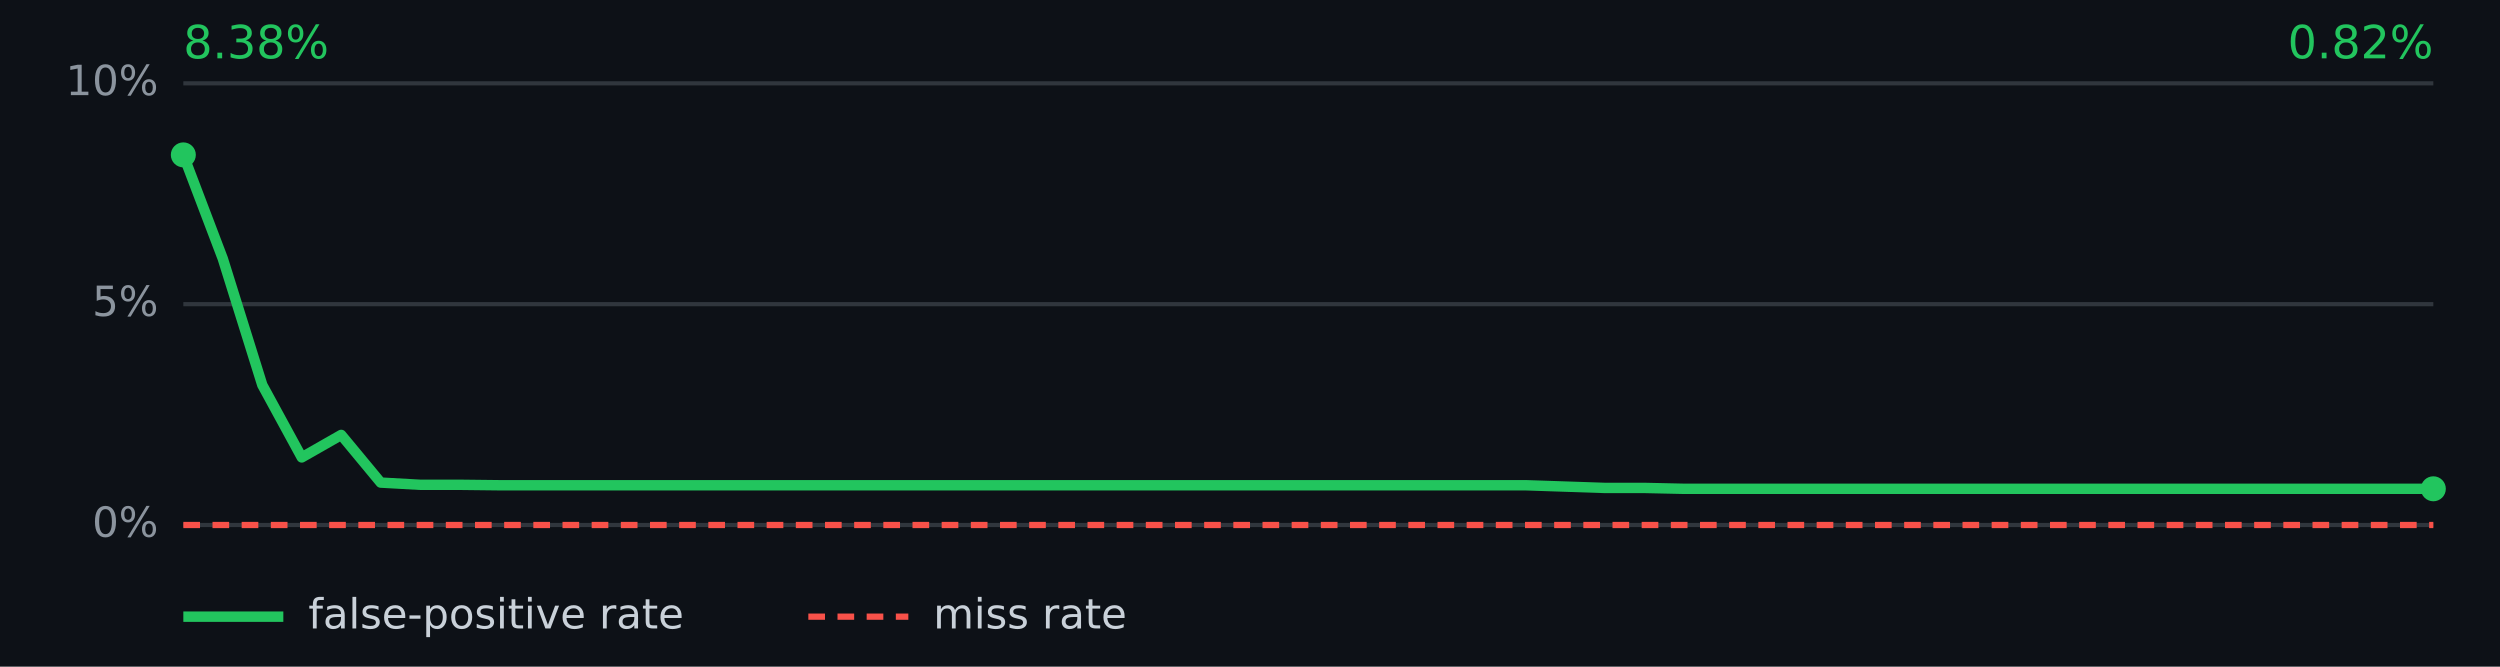
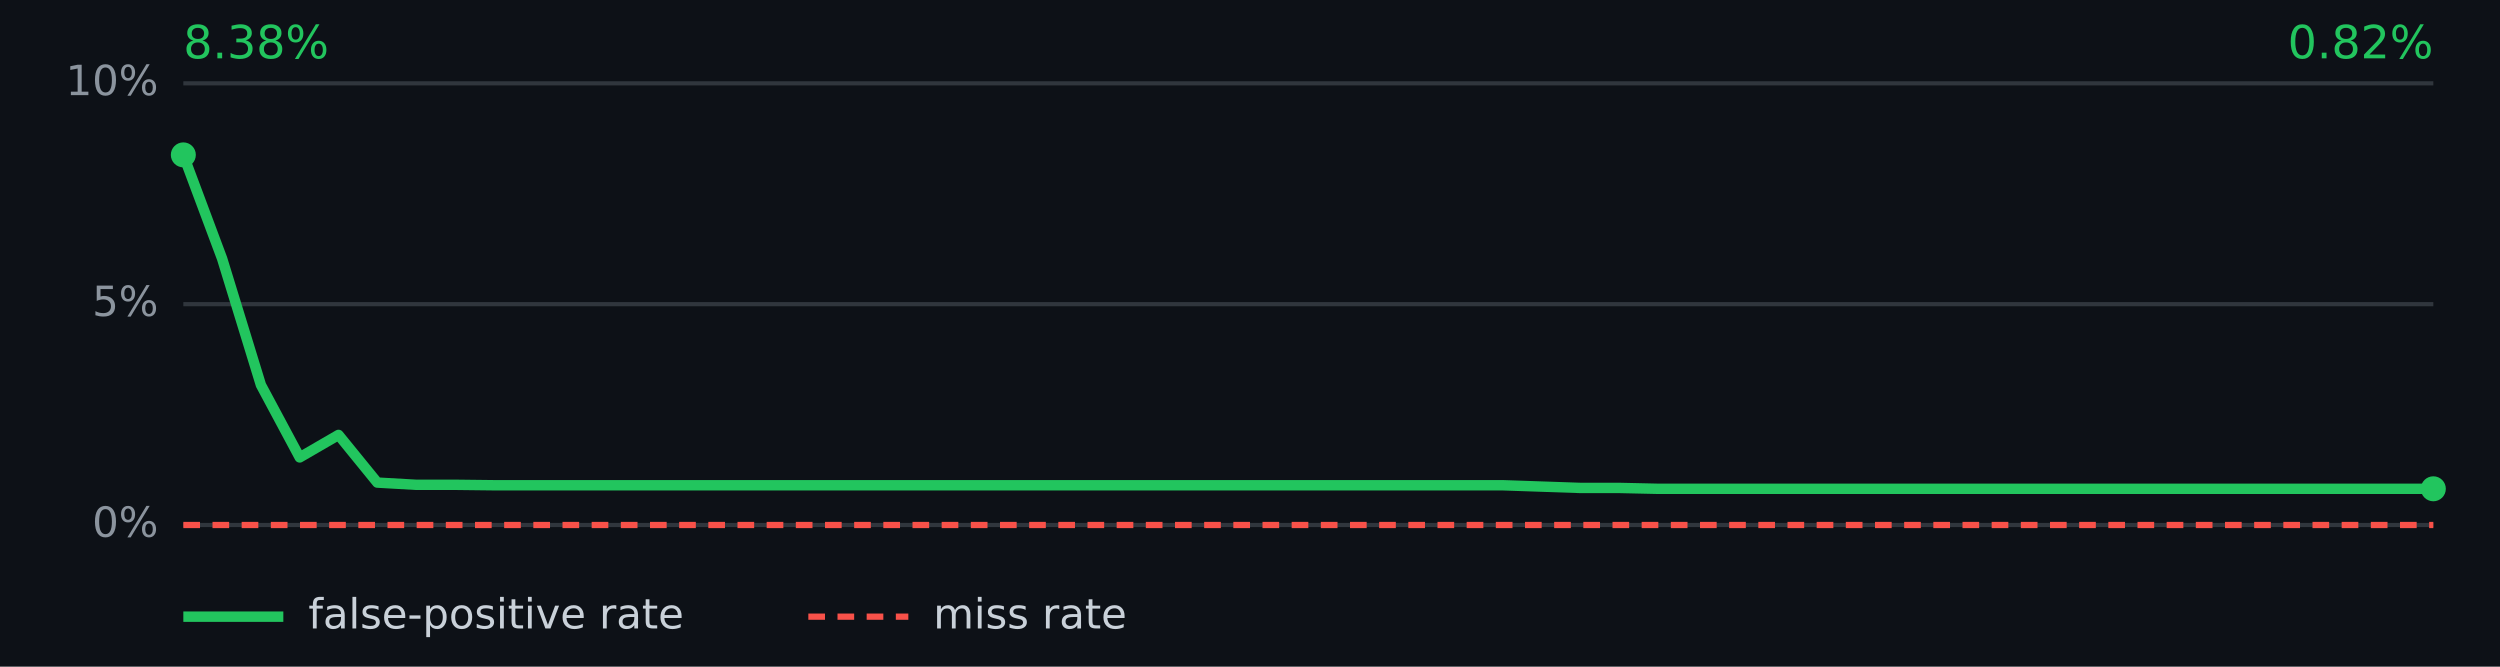
<svg xmlns="http://www.w3.org/2000/svg" width="600" height="160" role="img" aria-label="false-positive rate trend: 8.38% to 0.82%">
  <rect width="100%" height="160" fill="#0d1117" />
  <line x1="44" y1="20.00" x2="584" y2="20.00" stroke="#30363d" stroke-width="1" />
  <text x="38" y="20.00" font-family="Verdana,Geneva,DejaVu Sans,sans-serif" font-size="10" fill="#8b949e" text-anchor="end" dominant-baseline="middle">10%</text>
  <line x1="44" y1="73.00" x2="584" y2="73.00" stroke="#30363d" stroke-width="1" />
  <text x="38" y="73.00" font-family="Verdana,Geneva,DejaVu Sans,sans-serif" font-size="10" fill="#8b949e" text-anchor="end" dominant-baseline="middle">5%</text>
  <line x1="44" y1="126.00" x2="584" y2="126.00" stroke="#30363d" stroke-width="1" />
  <text x="38" y="126.00" font-family="Verdana,Geneva,DejaVu Sans,sans-serif" font-size="10" fill="#8b949e" text-anchor="end" dominant-baseline="middle">0%</text>
-   <polyline points="44.00,126.00 55.02,126.00 66.04,126.00 77.06,126.00 88.08,126.00 99.10,126.00 110.12,126.00 121.14,126.00 132.16,126.00 143.18,126.00 154.20,126.00 165.22,126.00 176.24,126.00 187.27,126.00 198.29,126.00 209.31,126.00 220.33,126.00 231.35,126.00 242.37,126.00 253.39,126.00 264.41,126.00 275.43,126.00 286.45,126.00 297.47,126.00 308.49,126.00 319.51,126.00 330.53,126.00 341.55,126.00 352.57,126.00 363.59,126.00 374.61,126.00 385.63,126.00 396.65,126.00 407.67,126.00 418.69,126.00 429.71,126.00 440.73,126.00 451.76,126.00 462.78,126.00 473.80,126.00 484.82,126.00 495.84,126.00 506.86,126.00 517.88,126.00 528.90,126.00 539.92,126.00 550.94,126.00 561.96,126.00 572.98,126.00 584.00,126.00" fill="none" stroke="#f85149" stroke-width="1.5" stroke-dasharray="4,3" />
-   <polyline points="44.00,37.17 53.47,62.08 62.95,92.40 72.42,109.78 81.89,104.38 91.37,115.82 100.84,116.35 110.32,116.35 119.79,116.46 129.26,116.46 138.74,116.46 148.21,116.46 157.68,116.46 167.16,116.46 176.63,116.46 186.11,116.46 195.58,116.46 205.05,116.46 214.53,116.46 224.00,116.46 233.47,116.46 242.95,116.46 252.42,116.46 261.89,116.46 271.37,116.46 280.84,116.46 290.32,116.46 299.79,116.46 309.26,116.46 318.74,116.46 328.21,116.46 337.68,116.46 347.16,116.46 356.63,116.46 366.11,116.46 375.58,116.78 385.05,117.10 394.53,117.10 404.00,117.31 413.47,117.31 422.95,117.31 432.42,117.31 441.89,117.31 451.37,117.31 460.84,117.31 470.32,117.31 479.79,117.31 489.26,117.31 498.74,117.31 508.21,117.31 517.68,117.31 527.16,117.31 536.63,117.31 546.11,117.31 555.58,117.31 565.05,117.31 574.53,117.31 584.00,117.31" fill="none" stroke="#22c55e" stroke-width="2.5" stroke-linejoin="round" />
+   <polyline points="44.00,126.00 54.80,126.00 65.60,126.00 76.40,126.00 87.20,126.00 98.00,126.00 108.80,126.00 119.60,126.00 130.40,126.00 141.20,126.00 152.00,126.00 162.80,126.00 173.60,126.00 184.40,126.00 195.20,126.00 206.00,126.00 216.80,126.00 227.60,126.00 238.40,126.00 249.20,126.00 260.00,126.00 270.80,126.00 281.60,126.00 292.40,126.00 303.20,126.00 314.00,126.00 324.80,126.00 335.60,126.00 346.40,126.00 357.20,126.00 368.00,126.00 378.80,126.00 389.60,126.00 400.40,126.00 411.20,126.00 422.00,126.00 432.80,126.00 443.60,126.00 454.40,126.00 465.20,126.00 476.00,126.00 486.80,126.00 497.60,126.00 508.40,126.00 519.20,126.00 530.00,126.00 540.80,126.00 551.60,126.00 562.40,126.00 573.20,126.00 584.00,126.00" fill="none" stroke="#f85149" stroke-width="1.5" stroke-dasharray="4,3" />
+   <polyline points="44.00,37.17 53.31,62.08 62.62,92.40 71.93,109.78 81.24,104.38 90.55,115.82 99.86,116.35 109.17,116.35 118.48,116.46 127.79,116.46 137.10,116.46 146.41,116.46 155.72,116.46 165.03,116.46 174.34,116.46 183.66,116.46 192.97,116.46 202.28,116.46 211.59,116.46 220.90,116.46 230.21,116.46 239.52,116.46 248.83,116.46 258.14,116.46 267.45,116.46 276.76,116.46 286.07,116.46 295.38,116.46 304.69,116.46 314.00,116.46 323.31,116.46 332.62,116.46 341.93,116.46 351.24,116.46 360.55,116.46 369.86,116.78 379.17,117.10 388.48,117.10 397.79,117.31 407.10,117.31 416.41,117.31 425.72,117.31 435.03,117.31 444.34,117.31 453.66,117.31 462.97,117.31 472.28,117.31 481.59,117.31 490.90,117.31 500.21,117.31 509.52,117.31 518.83,117.31 528.14,117.31 537.45,117.31 546.76,117.31 556.07,117.31 565.38,117.31 574.69,117.31 584.00,117.31" fill="none" stroke="#22c55e" stroke-width="2.5" stroke-linejoin="round" />
  <circle cx="44.00" cy="37.17" r="3" fill="#22c55e" />
  <circle cx="584.00" cy="117.31" r="3" fill="#22c55e" />
  <text x="44.00" y="14" font-family="Verdana,Geneva,DejaVu Sans,sans-serif" font-size="11" fill="#22c55e" text-anchor="start">8.38%</text>
  <text x="584.00" y="14" font-family="Verdana,Geneva,DejaVu Sans,sans-serif" font-size="11" fill="#22c55e" text-anchor="end">0.82%</text>
  <line x1="44" y1="148" x2="68" y2="148" stroke="#22c55e" stroke-width="2.5" />
  <text x="74" y="148" font-family="Verdana,Geneva,DejaVu Sans,sans-serif" font-size="10" fill="#c9d1d9" dominant-baseline="middle">false-positive rate</text>
  <line x1="194" y1="148" x2="218" y2="148" stroke="#f85149" stroke-width="1.5" stroke-dasharray="4,3" />
  <text x="224" y="148" font-family="Verdana,Geneva,DejaVu Sans,sans-serif" font-size="10" fill="#c9d1d9" dominant-baseline="middle">miss rate</text>
</svg>
